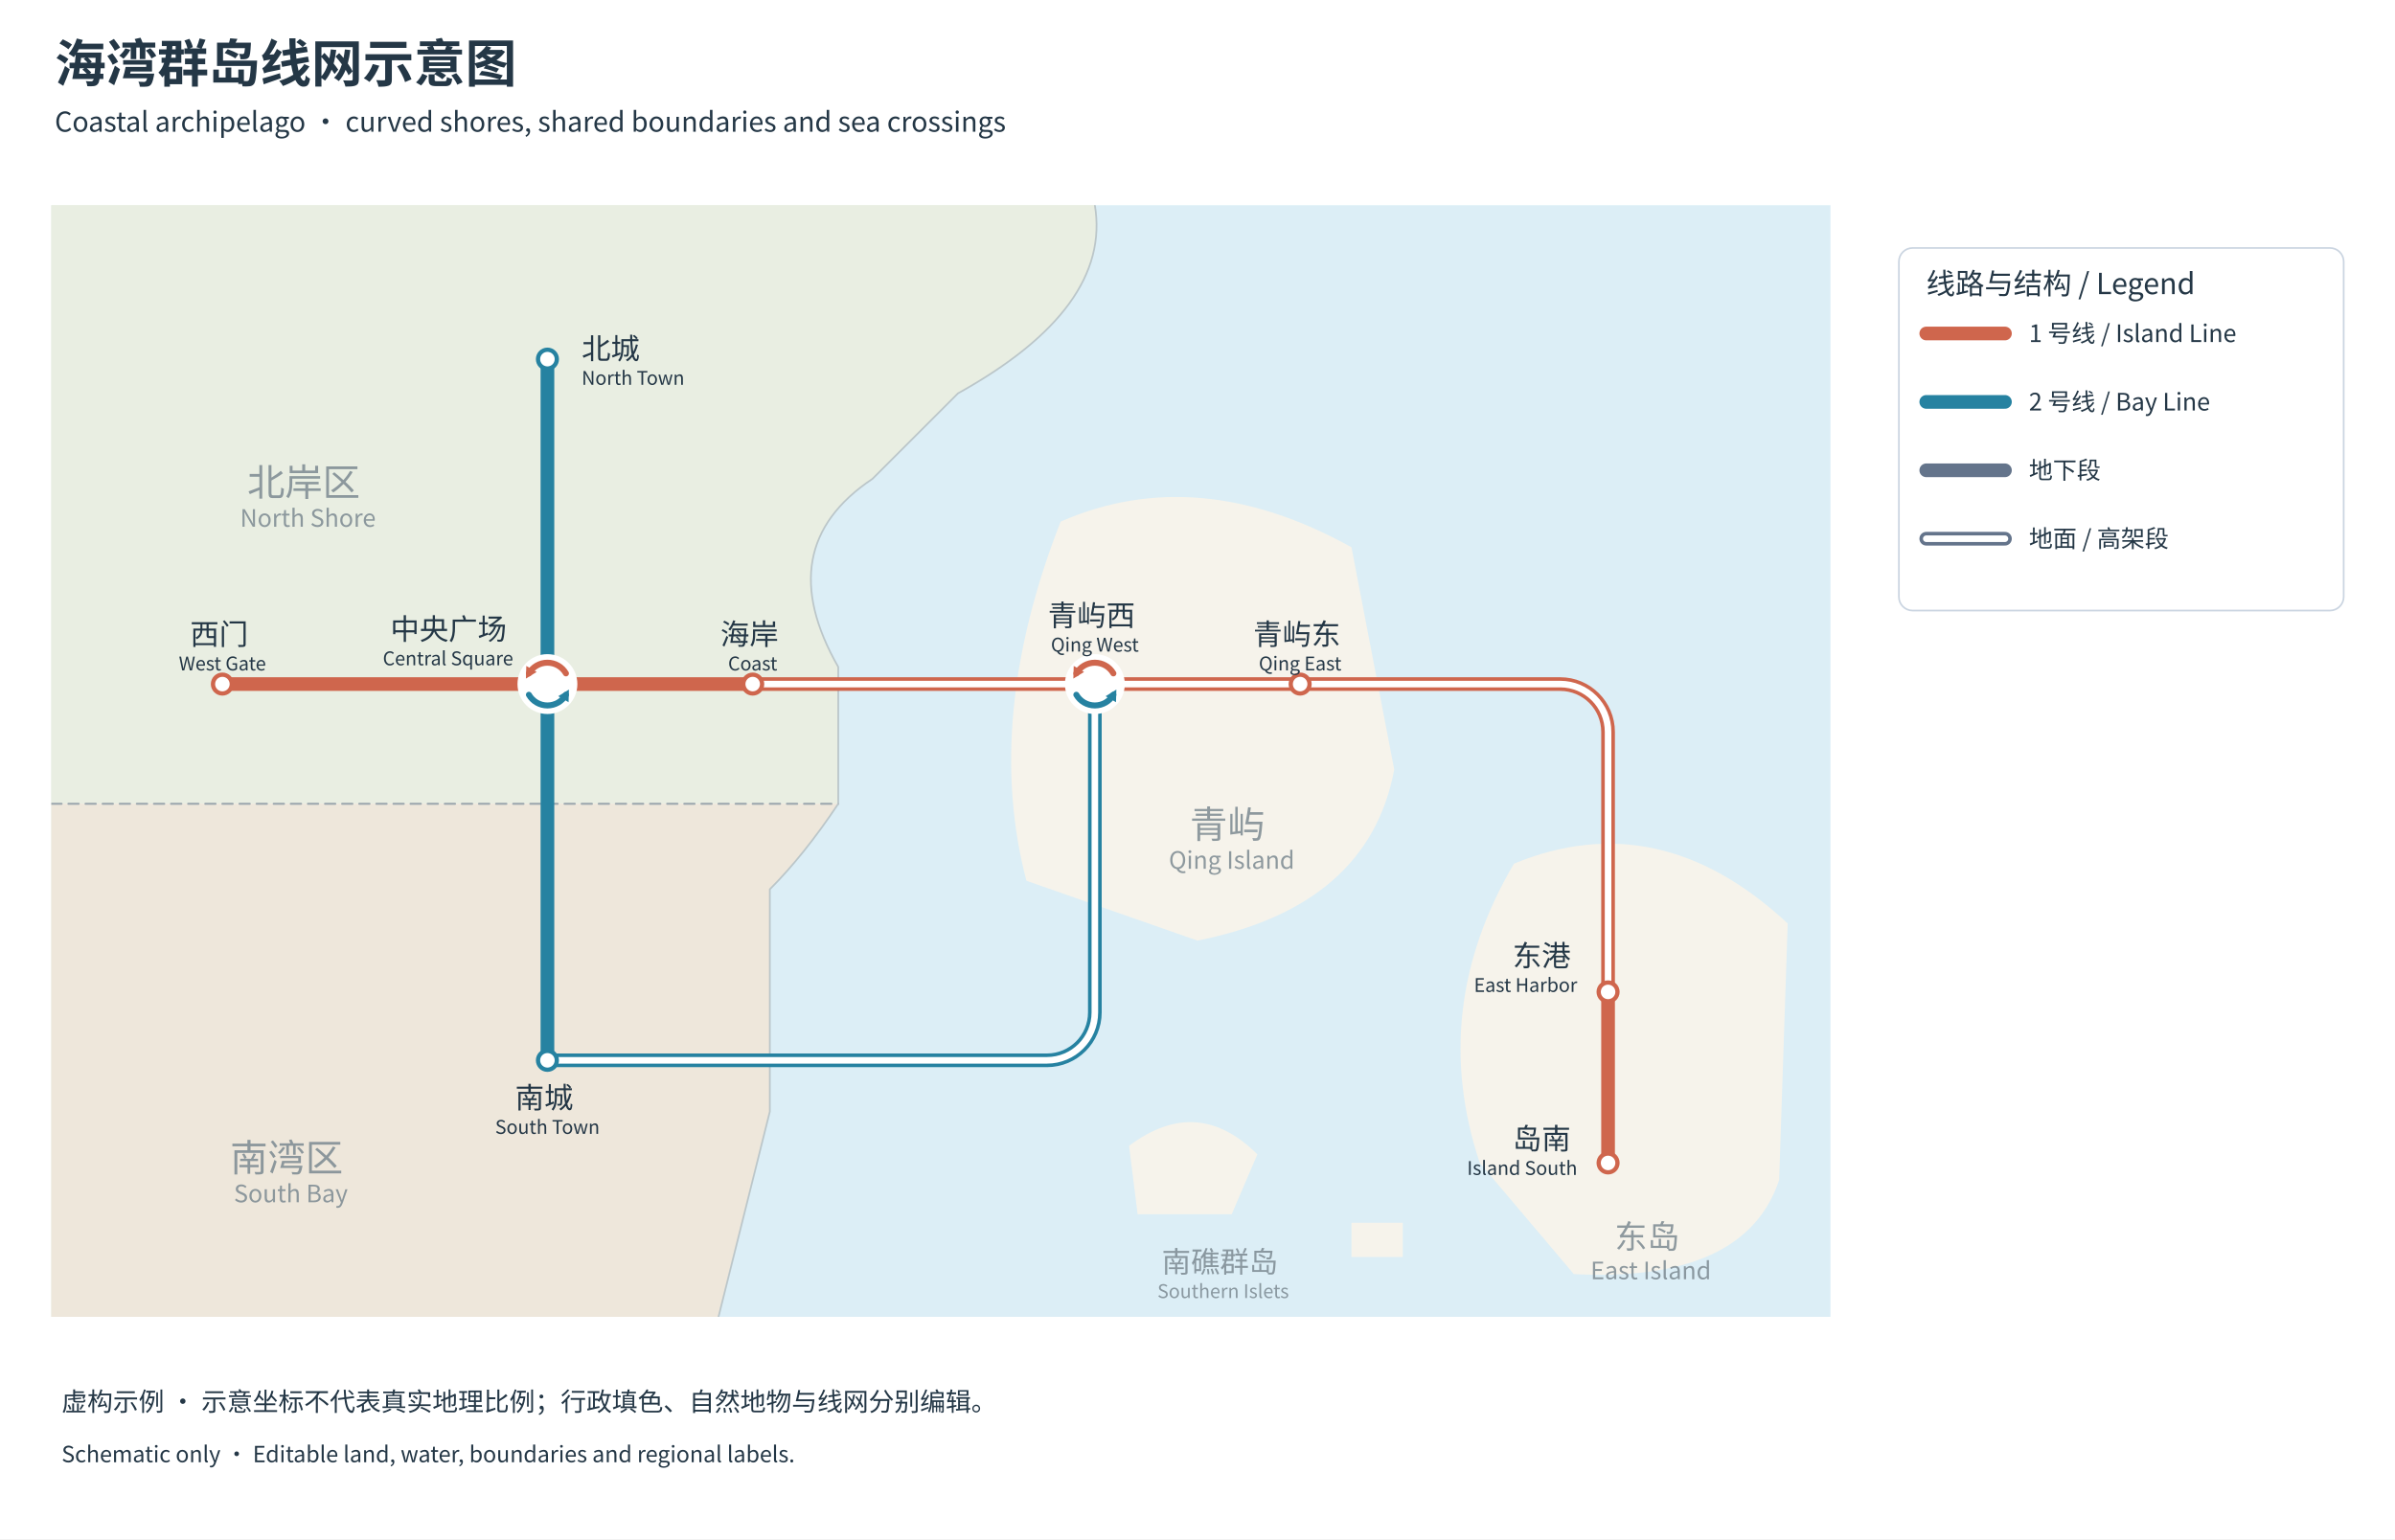
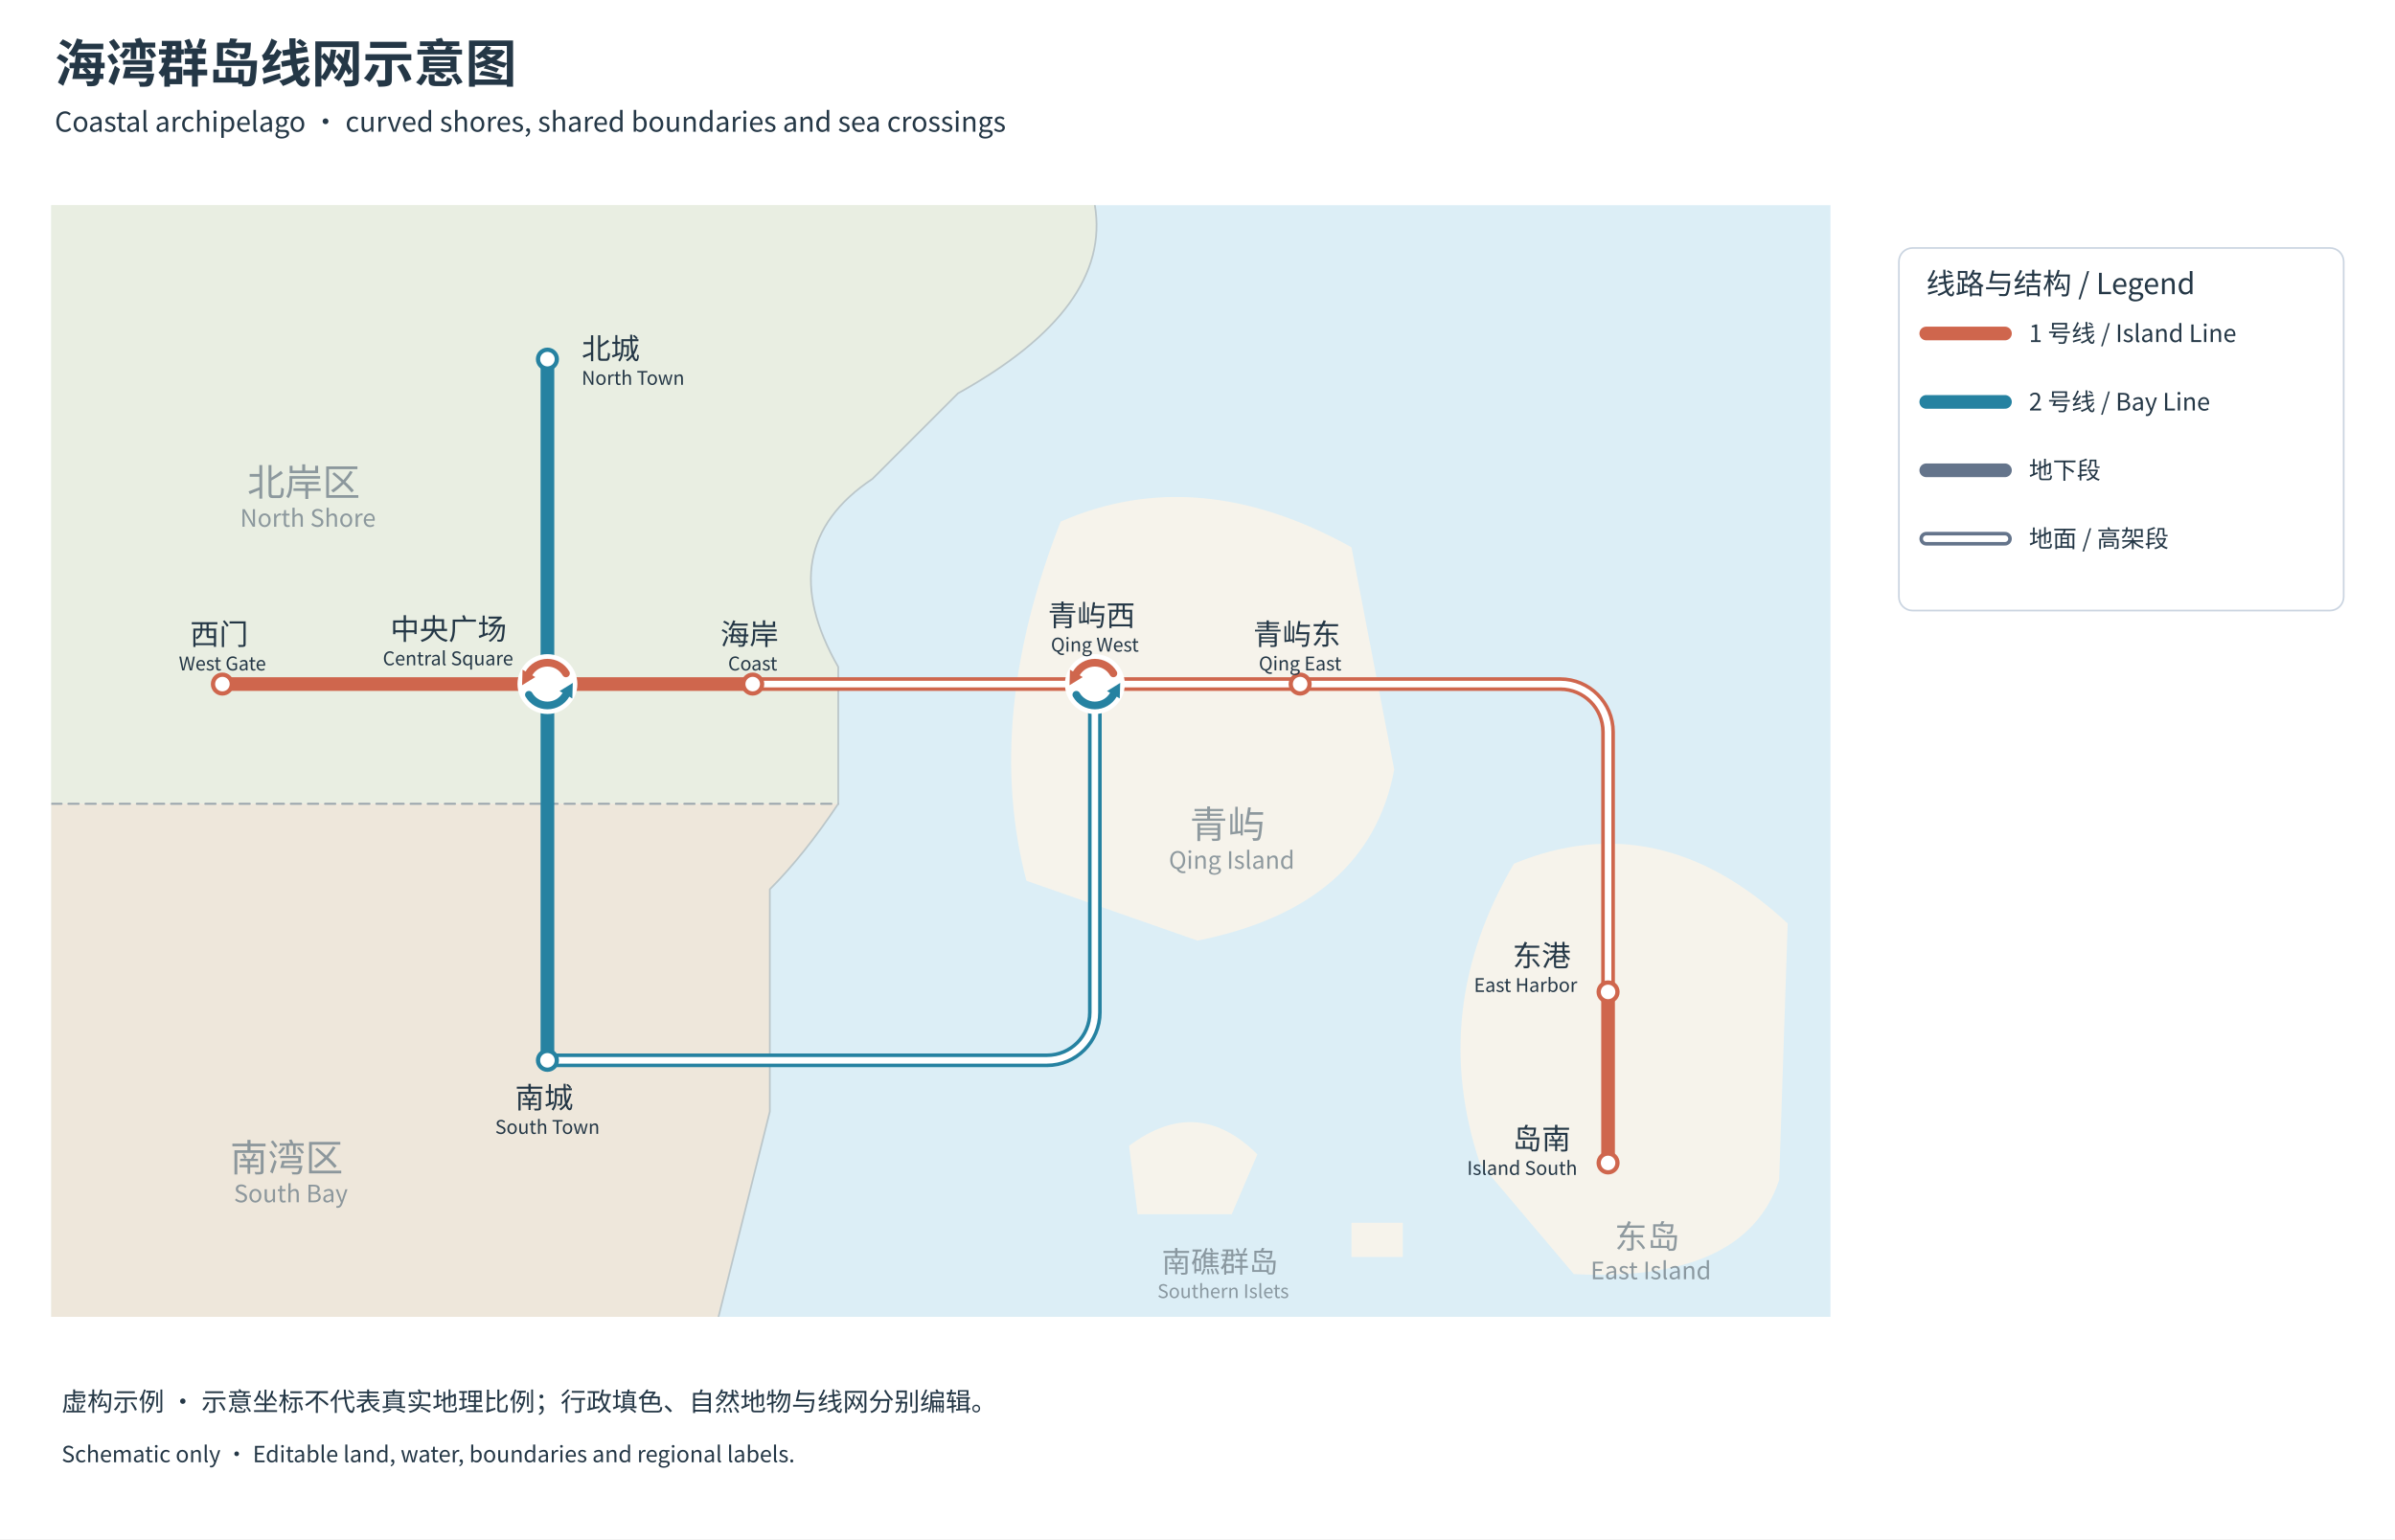
<svg xmlns="http://www.w3.org/2000/svg" width="1400" height="900" viewBox="0 0 1400 900" role="img" aria-labelledby="map-title">
  <rect width="1400" height="900" fill="#ffffff" />
  <g font-family="Noto Sans CJK SC, Microsoft YaHei, sans-serif" fill="#243746">
    <g id="regions">
</g>
    <g id="basemap" clip-path="url(#basemap-frame)">
      <defs>
        <clipPath id="basemap-frame" clipPathUnits="userSpaceOnUse">
          <rect x="30" y="120" width="1040" height="650" />
        </clipPath>
        <clipPath id="basemap-clip-north-district" clipPathUnits="userSpaceOnUse">
          <path d="M 30 120 L 640 120 Q 650 180 560 230 L 510 280 Q 450 320 490 390 L 490 470 Q 470 500 450 520 L 450 650 L 420 770 L 30 770 L 30 120 Z" fill-rule="nonzero" clip-rule="nonzero" />
        </clipPath>
        <clipPath id="basemap-clip-south-district" clipPathUnits="userSpaceOnUse">
          <path d="M 30 120 L 640 120 Q 650 180 560 230 L 510 280 Q 450 320 490 390 L 490 470 Q 470 500 450 520 L 450 650 L 420 770 L 30 770 L 30 120 Z" fill-rule="nonzero" clip-rule="nonzero" />
        </clipPath>
      </defs>
      <rect id="basemap-background" x="30" y="120" width="1040" height="650" fill="#dceef6" />
      <g id="basemap-land">
        <g id="basemap-feature-mainland" data-feature="mainland" data-kind="land" fill="#f6f3eb" stroke="none" stroke-width="0" opacity="1" stroke-linecap="round" stroke-linejoin="round">
          <path id="basemap-geometry-mainland-0" d="M 30 120 L 640 120 Q 650 180 560 230 L 510 280 Q 450 320 490 390 L 490 470 Q 470 500 450 520 L 450 650 L 420 770 L 30 770 Z" fill-rule="evenodd" />
        </g>
        <g id="basemap-feature-qing-island" data-feature="qing-island" data-kind="island" fill="#f6f3eb" stroke="none" stroke-width="0" opacity="1" stroke-linecap="round" stroke-linejoin="round">
          <path id="basemap-geometry-qing-island-0" d="M 620 305 Q 700 270 790 320 L 815 450 Q 800 530 700 550 L 600 515 Q 575 420 620 305 Z" fill-rule="evenodd" />
        </g>
        <g id="basemap-feature-east-island" data-feature="east-island" data-kind="island" fill="#f6f3eb" stroke="none" stroke-width="0" opacity="1" stroke-linecap="round" stroke-linejoin="round">
          <path id="basemap-geometry-east-island-0" d="M 885 505 Q 970 470 1045 540 L 1040 690 Q 1020 750 920 745 L 865 680 Q 835 590 885 505 Z" fill-rule="evenodd" />
        </g>
        <g id="basemap-feature-islets" data-feature="islets" data-kind="island" fill="#f6f3eb" stroke="none" stroke-width="0" opacity="1" stroke-linecap="round" stroke-linejoin="round">
          <path id="basemap-geometry-islets-0" d="M 660 670 Q 700 640 735 675 L 720 710 L 665 710 Z" fill-rule="evenodd" />
          <path id="basemap-geometry-islets-1" d="M 790 715 L 820 715 L 820 735 L 790 735 Z" fill-rule="evenodd" />
        </g>
      </g>
      <g id="basemap-admin">
        <g id="basemap-feature-north-district" data-feature="north-district" data-kind="admin" fill="#e9eee2" stroke="none" stroke-width="0" opacity="1" stroke-linecap="round" stroke-linejoin="round" clip-path="url(#basemap-clip-north-district)">
          <path id="basemap-geometry-north-district-0" d="M 30 120 L 650 120 L 650 470 L 30 470 Z" fill-rule="evenodd" />
        </g>
        <g id="basemap-feature-south-district" data-feature="south-district" data-kind="admin" fill="#eee7db" stroke="none" stroke-width="0" opacity="1" stroke-linecap="round" stroke-linejoin="round" clip-path="url(#basemap-clip-south-district)">
          <path id="basemap-geometry-south-district-0" d="M 30 470 L 650 470 L 650 770 L 30 770 Z" fill-rule="evenodd" />
        </g>
      </g>
      <g id="basemap-water">
</g>
      <g id="basemap-boundary">
        <g id="basemap-feature-shared-border" data-feature="shared-border" data-kind="boundary" fill="none" stroke="#9da8af" stroke-width="1.2" opacity="1" stroke-linecap="round" stroke-linejoin="round" stroke-dasharray="6 4">
          <path id="basemap-geometry-shared-border-0" d="M 30 470 L 490 470" />
        </g>
        <g id="basemap-feature-main-shore" data-feature="main-shore" data-kind="coastline" fill="none" stroke="#bbc6c9" stroke-width="1" opacity="1" stroke-linecap="round" stroke-linejoin="round">
          <path id="basemap-geometry-main-shore-0" d="M 640 120 Q 650 180 560 230 L 510 280 Q 450 320 490 390 L 490 470 Q 470 500 450 520 L 450 650 L 420 770" />
        </g>
      </g>
      <g id="basemap-labels">
        <text id="basemap-label-north-name" data-feature="north-district" x="180" y="290" text-anchor="middle" fill="#7b8991" font-size="22" opacity="0.85">
          <tspan x="180" y="290.0">北岸区</tspan>
          <tspan x="180" y="308.0" font-size="14">North Shore</tspan>
        </text>
        <text id="basemap-label-south-name" data-feature="south-district" x="170" y="685" text-anchor="middle" fill="#7b8991" font-size="22" opacity="0.85">
          <tspan x="170" y="685.0">南湾区</tspan>
          <tspan x="170" y="703.0" font-size="14">South Bay</tspan>
        </text>
        <text id="basemap-label-qing-name" data-feature="qing-island" x="720" y="490" text-anchor="middle" fill="#7b8991" font-size="22" opacity="0.85">
          <tspan x="720" y="490.0">青屿</tspan>
          <tspan x="720" y="508.0" font-size="14">Qing Island</tspan>
        </text>
        <text id="basemap-label-east-name" data-feature="east-island" x="965" y="730" text-anchor="middle" fill="#7b8991" font-size="19" opacity="0.85">
          <tspan x="965" y="730.0">东岛</tspan>
          <tspan x="965" y="748.0" font-size="14">East Island</tspan>
        </text>
        <text id="basemap-label-islets-name" data-feature="islets" x="715" y="744" text-anchor="middle" fill="#7b8991" font-size="17" opacity="0.85">
          <tspan x="715" y="744.0">南礁群岛</tspan>
          <tspan x="715" y="759.0" font-size="11">Southern Islets</tspan>
        </text>
      </g>
    </g>
    <g id="routes">
      <g data-route="red" data-mode="">
        <g data-track-layer="outline">
          <g data-segment="0" data-structure="underground">
            <path d="M130 400 L320 400 L440 400" fill="none" stroke="#cf664d" stroke-width="8" stroke-linecap="round" stroke-linejoin="round" />
          </g>
          <g data-segment="1" data-structure="surface">
            <path d="M440 400 L640 400 L760 400 L912 400 A28 28 0 0 1 940 428 L940 580" fill="none" stroke="#cf664d" stroke-width="8" stroke-linecap="round" stroke-linejoin="round" />
          </g>
          <g data-segment="2" data-structure="underground">
            <path d="M940 580 L940 680" fill="none" stroke="#cf664d" stroke-width="8" stroke-linecap="round" stroke-linejoin="round" />
          </g>
        </g>
        <g data-track-layer="core">
          <g data-segment="1" data-structure="surface">
            <path d="M440 400 L640 400 L760 400 L912 400 A28 28 0 0 1 940 428 L940 580" fill="none" stroke="#ffffff" stroke-width="3.84" stroke-linecap="round" stroke-linejoin="round" />
          </g>
        </g>
      </g>
      <g data-route="blue" data-mode="">
        <g data-track-layer="outline">
          <g data-segment="0" data-structure="underground">
            <path d="M320 210 L320 400 L320 620" fill="none" stroke="#2682a1" stroke-width="8" stroke-linecap="round" stroke-linejoin="round" />
          </g>
          <g data-segment="1" data-structure="elevated">
            <path d="M320 620 L612 620 A28 28 0 0 0 640 592 L640 400" fill="none" stroke="#2682a1" stroke-width="8" stroke-linecap="round" stroke-linejoin="round" />
          </g>
        </g>
        <g data-track-layer="core">
          <g data-segment="1" data-structure="elevated">
            <path d="M320 620 L612 620 A28 28 0 0 0 640 592 L640 400" fill="none" stroke="#ffffff" stroke-width="3.84" stroke-linecap="round" stroke-linejoin="round" />
          </g>
        </g>
      </g>
    </g>
    <g id="stations">
      <g data-station="west" data-status="open" transform="translate(130 400)">
        <circle r="5.5" fill="#ffffff" stroke="#cf664d" stroke-width="2.5" />
      </g>
      <g data-station="central" data-status="open" transform="translate(320 400)">
        <circle r="17.5" fill="#ffffff" />
-         <path class="transfer-arrow" d="M10.825 -6.25 A12.5 12.5 0 0 0 -10.825 -6.25" fill="none" stroke="#cf664d" stroke-width="3.5" stroke-linecap="round" />
-         <path class="transfer-head" d="M-12.575 -3.219 L-12.356 -10.598 L-6.294 -7.098 Z" fill="#cf664d" />
-         <path class="transfer-arrow" d="M-10.825 6.25 A12.5 12.5 0 0 0 10.825 6.25" fill="none" stroke="#2682a1" stroke-width="3.5" stroke-linecap="round" />
-         <path class="transfer-head" d="M12.575 3.219 L12.356 10.598 L6.294 7.098 Z" fill="#2682a1" />
+         <path class="transfer-arrow" transform="rotate(0) scale(1)" d="M10.825 -6.25 A12.5 12.5 0 0 0 -10.825 -6.25" fill="none" stroke="#cf664d" stroke-width="4.5" stroke-linecap="round" />
+         <path class="transfer-head" transform="rotate(0) scale(1)" d="M-14.549 -8.4 L-14.825 .678 L-7.101 -4.1 Z" fill="#cf664d" />
+         <path class="transfer-arrow" transform="rotate(180) scale(1)" d="M10.825 -6.25 A12.5 12.5 0 0 0 -10.825 -6.25" fill="none" stroke="#2682a1" stroke-width="4.5" stroke-linecap="round" />
+         <path class="transfer-head" transform="rotate(180) scale(1)" d="M-14.549 -8.4 L-14.825 .678 L-7.101 -4.1 Z" fill="#2682a1" />
      </g>
      <g data-station="coast" data-status="open" transform="translate(440 400)">
        <circle r="5.5" fill="#ffffff" stroke="#cf664d" stroke-width="2.5" />
      </g>
      <g data-station="qing" data-status="open" transform="translate(640 400)">
        <circle r="17.5" fill="#ffffff" />
-         <path class="transfer-arrow" d="M10.825 -6.25 A12.5 12.5 0 0 0 -10.825 -6.25" fill="none" stroke="#cf664d" stroke-width="3.5" stroke-linecap="round" />
-         <path class="transfer-head" d="M-12.575 -3.219 L-12.356 -10.598 L-6.294 -7.098 Z" fill="#cf664d" />
-         <path class="transfer-arrow" d="M-10.825 6.25 A12.5 12.5 0 0 0 10.825 6.25" fill="none" stroke="#2682a1" stroke-width="3.5" stroke-linecap="round" />
-         <path class="transfer-head" d="M12.575 3.219 L12.356 10.598 L6.294 7.098 Z" fill="#2682a1" />
+         <path class="transfer-arrow" transform="rotate(0) scale(1)" d="M10.825 -6.25 A12.5 12.5 0 0 0 -10.825 -6.25" fill="none" stroke="#cf664d" stroke-width="4.5" stroke-linecap="round" />
+         <path class="transfer-head" transform="rotate(0) scale(1)" d="M-14.549 -8.4 L-14.825 .678 L-7.101 -4.1 Z" fill="#cf664d" />
+         <path class="transfer-arrow" transform="rotate(180) scale(1)" d="M10.825 -6.25 A12.5 12.5 0 0 0 -10.825 -6.25" fill="none" stroke="#2682a1" stroke-width="4.5" stroke-linecap="round" />
+         <path class="transfer-head" transform="rotate(180) scale(1)" d="M-14.549 -8.4 L-14.825 .678 L-7.101 -4.1 Z" fill="#2682a1" />
      </g>
      <g data-station="qeast" data-status="open" transform="translate(760 400)">
        <circle r="5.5" fill="#ffffff" stroke="#cf664d" stroke-width="2.5" />
      </g>
      <g data-station="harbor" data-status="open" transform="translate(940 580)">
        <circle r="5.5" fill="#ffffff" stroke="#cf664d" stroke-width="2.5" />
      </g>
      <g data-station="terminal" data-status="open" transform="translate(940 680)">
        <circle r="5.5" fill="#ffffff" stroke="#cf664d" stroke-width="2.5" />
      </g>
      <g data-station="north" data-status="open" transform="translate(320 210)">
        <circle r="5.5" fill="#ffffff" stroke="#2682a1" stroke-width="2.5" />
      </g>
      <g data-station="south" data-status="open" transform="translate(320 620)">
        <circle r="5.5" fill="#ffffff" stroke="#2682a1" stroke-width="2.5" />
      </g>
    </g>
    <g id="labels">
      <text data-label="west" x="130" y="377" text-anchor="middle" font-size="17">
        <tspan x="130">西门</tspan>
        <tspan x="130" dy="15" font-size="11">West Gate</tspan>
      </text>
      <text data-label="central" x="300" y="374" text-anchor="end" font-size="17">
        <tspan x="300">中央广场</tspan>
        <tspan x="300" dy="15" font-size="11">Central Square</tspan>
      </text>
      <text data-label="coast" x="440" y="377" text-anchor="middle" font-size="17">
        <tspan x="440">海岸</tspan>
        <tspan x="440" dy="15" font-size="11">Coast</tspan>
      </text>
      <text data-label="qing" x="640" y="366" text-anchor="middle" font-size="17">
        <tspan x="640">青屿西</tspan>
        <tspan x="640" dy="15" font-size="11">Qing West</tspan>
      </text>
      <text data-label="qeast" x="760" y="377" text-anchor="middle" font-size="17">
        <tspan x="760">青屿东</tspan>
        <tspan x="760" dy="15" font-size="11">Qing East</tspan>
      </text>
      <text data-label="harbor" x="922" y="565" text-anchor="end" font-size="17">
        <tspan x="922">东港</tspan>
        <tspan x="922" dy="15" font-size="11">East Harbor</tspan>
      </text>
      <text data-label="terminal" x="922" y="672" text-anchor="end" font-size="17">
        <tspan x="922">岛南</tspan>
        <tspan x="922" dy="15" font-size="11">Island South</tspan>
      </text>
      <text data-label="north" x="340" y="210" text-anchor="start" font-size="17">
        <tspan x="340">北城</tspan>
        <tspan x="340" dy="15" font-size="11">North Town</tspan>
      </text>
      <text data-label="south" x="320" y="648" text-anchor="middle" font-size="17">
        <tspan x="320">南城</tspan>
        <tspan x="320" dy="15" font-size="11">South Town</tspan>
      </text>
    </g>
    <g id="heading">
      <text x="32" y="48" font-size="30" font-weight="700">海湾群岛线网示意图</text>
      <text x="32" y="77" font-size="16">Coastal archipelago · curved shores, shared boundaries and sea crossings</text>
    </g>
    <g id="legend" transform="translate(1110 145)">
      <rect width="260" height="212" rx="8" fill="#ffffff" stroke="#cbd5e1" />
      <text x="16" y="27" font-size="17">线路与结构 / Legend</text>
      <path d="M16 50 H62" fill="none" stroke="#cf664d" stroke-width="8" stroke-linecap="round" stroke-linejoin="round" />
      <text x="76" y="55" font-size="14">1 号线 / Island Line</text>
      <path d="M16 90 H62" fill="none" stroke="#2682a1" stroke-width="8" stroke-linecap="round" stroke-linejoin="round" />
      <text x="76" y="95" font-size="14">2 号线 / Bay Line</text>
      <path d="M16 130 H62" fill="none" stroke="#64748b" stroke-width="8" stroke-linecap="round" stroke-linejoin="round" />
      <text x="76" y="135" font-size="14">地下段</text>
      <path d="M16 170 H62" fill="none" stroke="#64748b" stroke-width="8" stroke-linecap="round" stroke-linejoin="round" />
      <path d="M16 170 H62" fill="none" stroke="#ffffff" stroke-width="3.84" stroke-linecap="round" stroke-linejoin="round" />
      <text x="76" y="175" font-size="14">地面 / 高架段</text>
    </g>
    <g id="annotations">
      <text x="36" y="825" font-size="15" text-anchor="start">虚构示例 · 示意坐标不代表真实地理比例；行政填色、自然地物与线网分别编辑。</text>
      <text x="36" y="855" font-size="13" text-anchor="start">Schematic only · Editable land, water, boundaries and regional labels.</text>
    </g>
  </g>
</svg>
